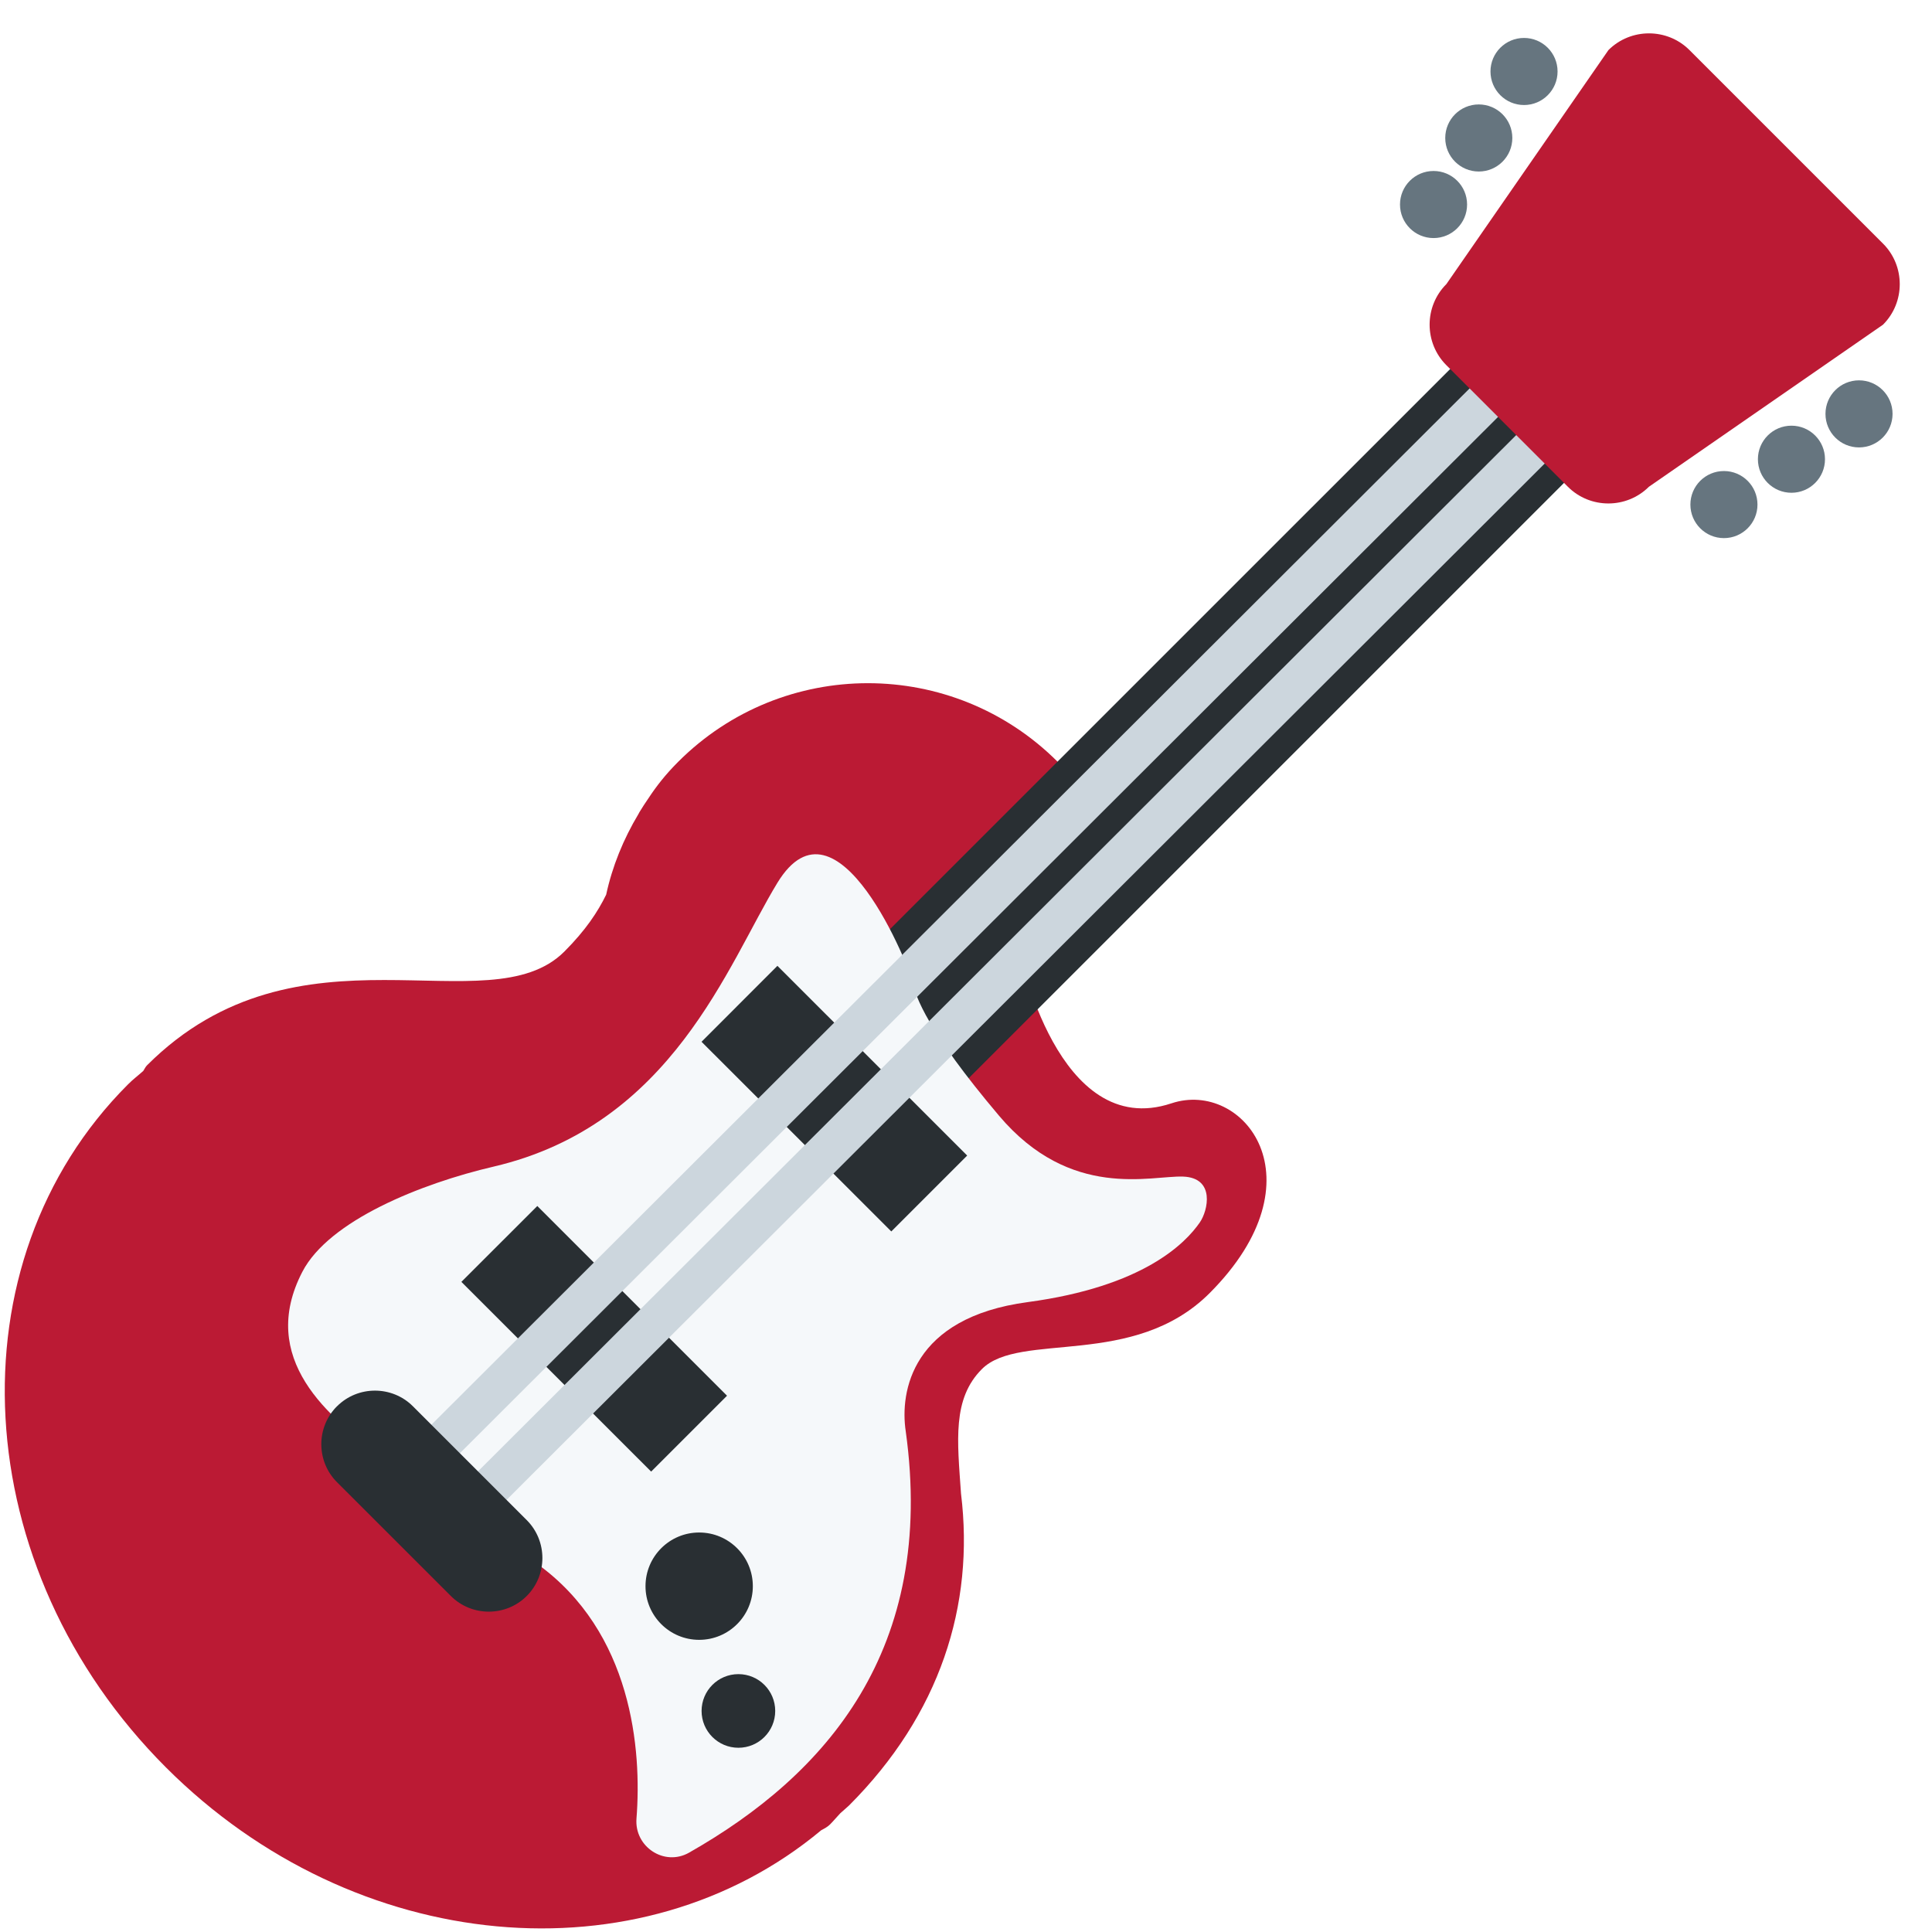
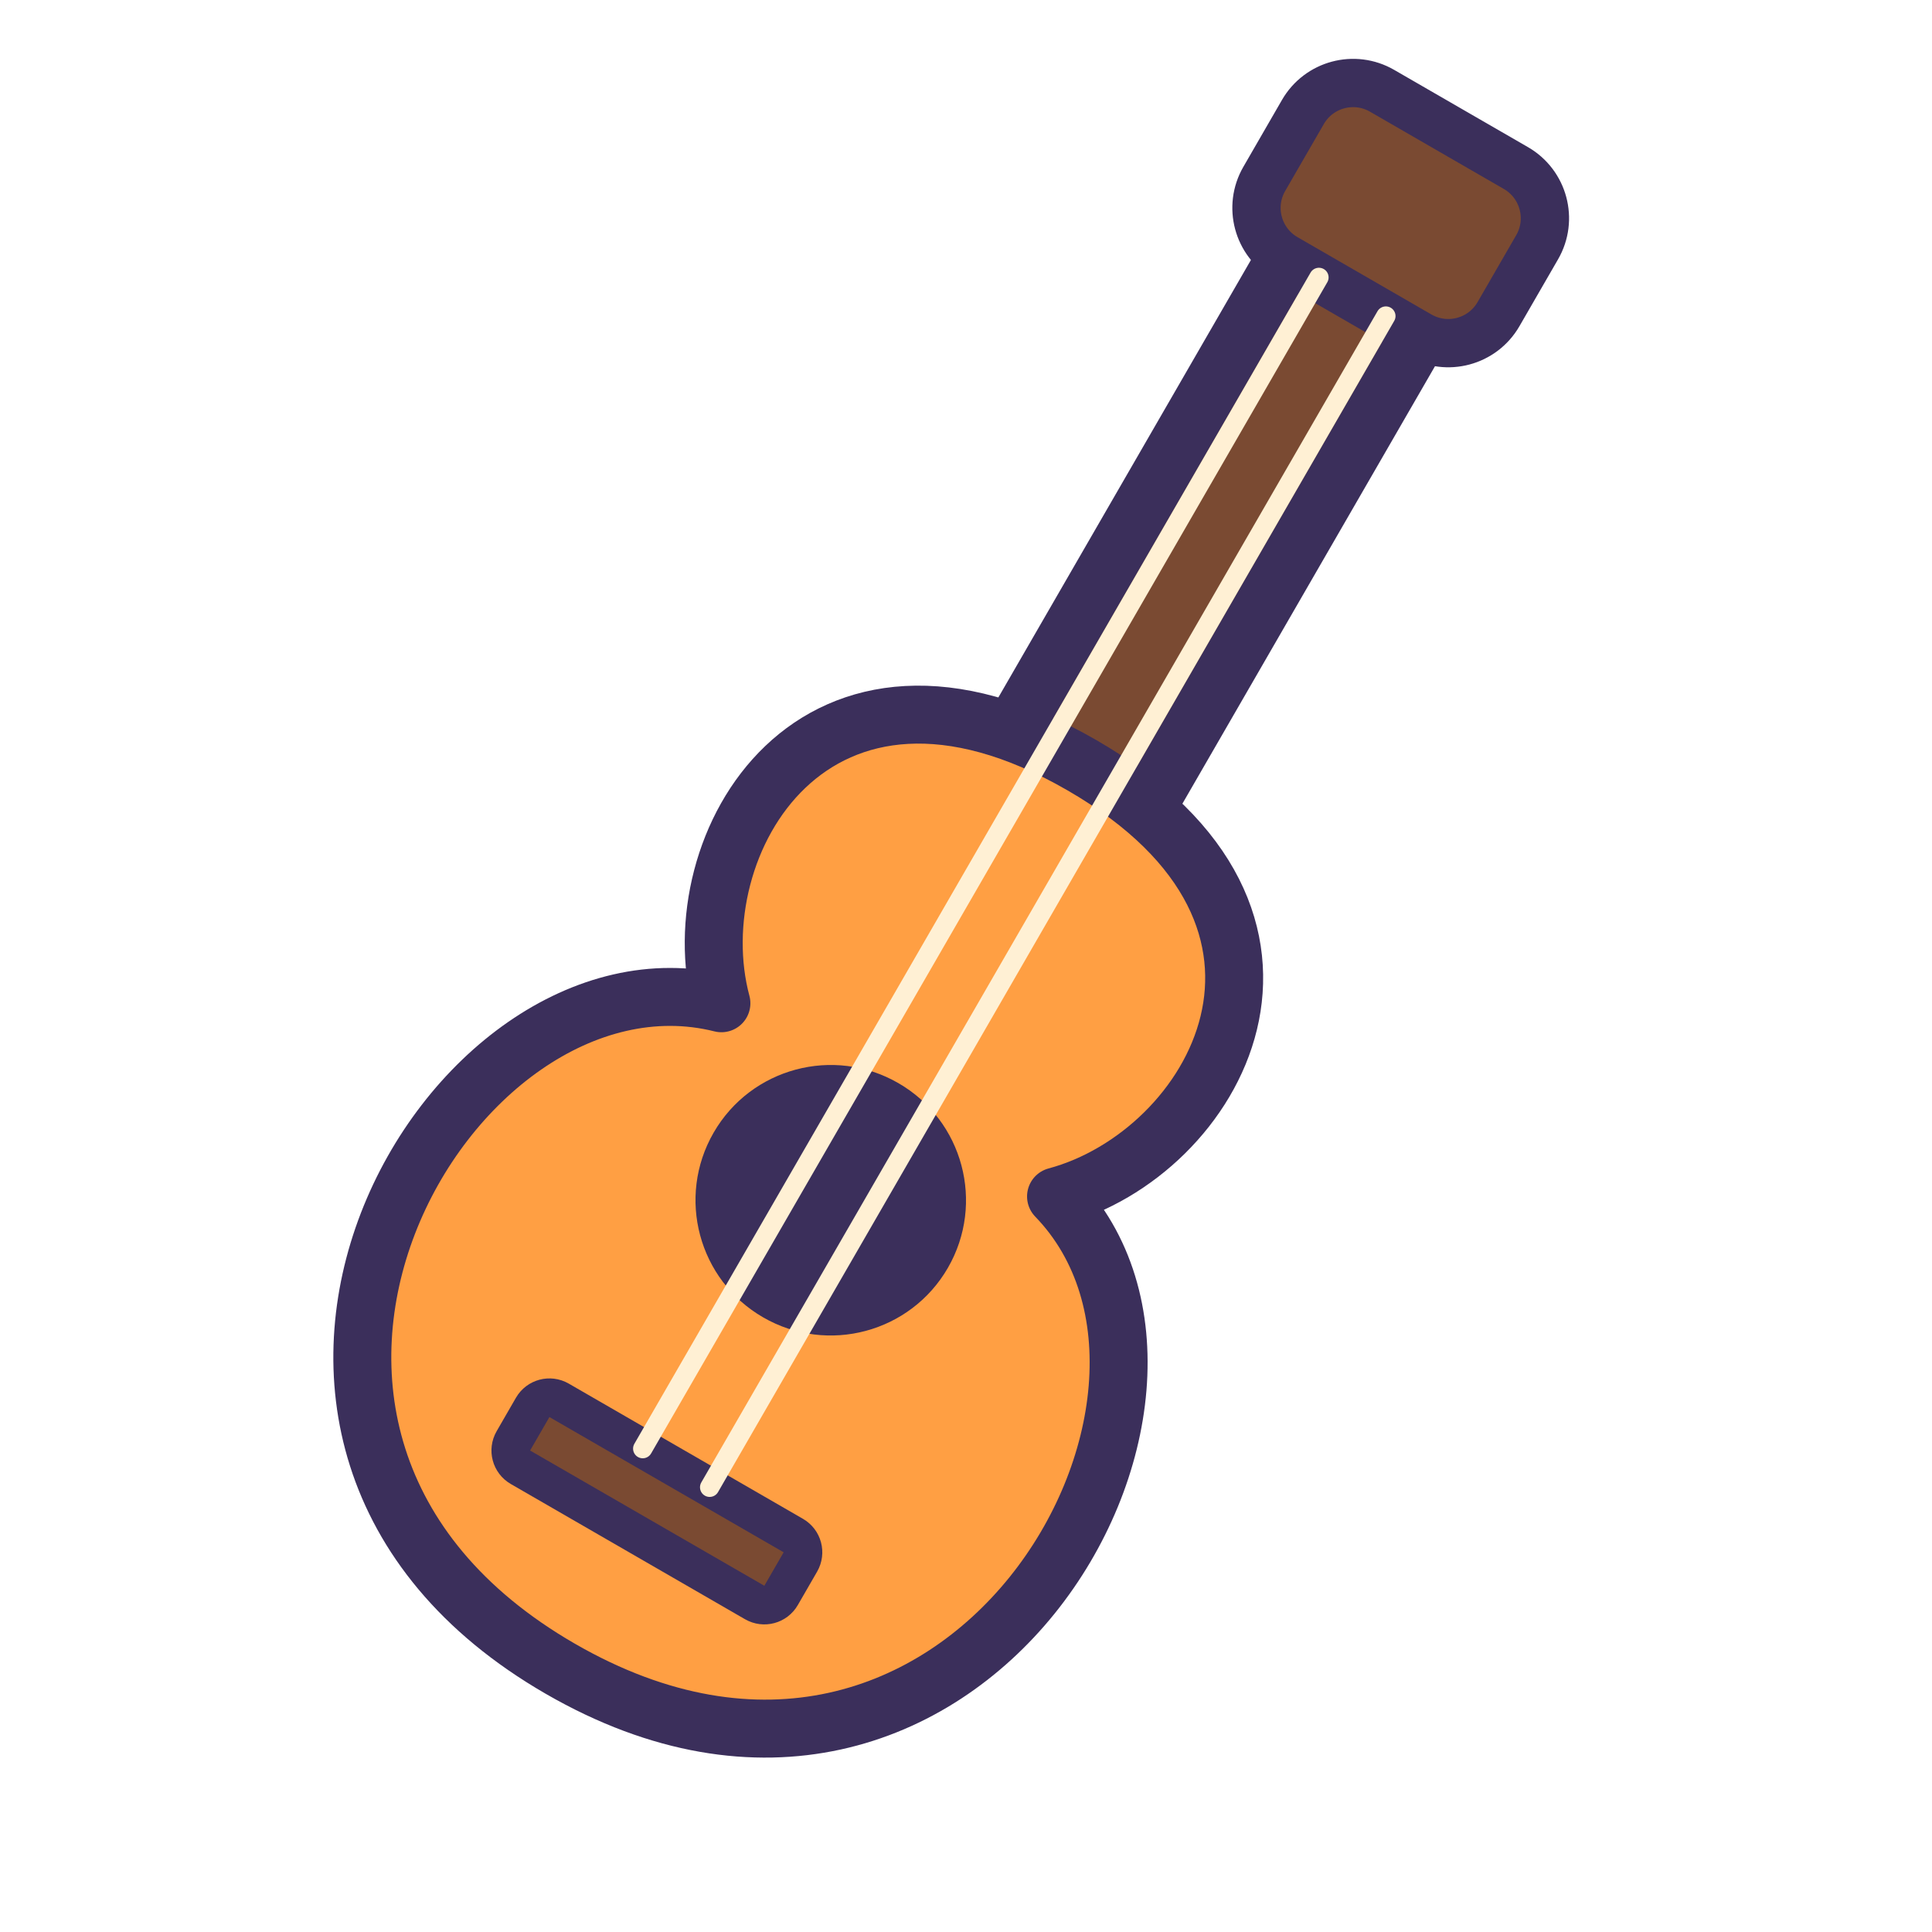
- <svg xmlns="http://www.w3.org/2000/svg" viewBox="0 0 36 36" preserveAspectRatio="xMidYMid meet">
-   <path fill="#BB1A34" d="M21.828 20.559C19.707 21.266 19 17.731 19 17.731s.965-.968.235-1.829c1.138-1.137.473-1.707.473-1.707-1.954-1.953-5.119-1.953-7.071 0-.246.246-.414.467-.553.678-.061.086-.115.174-.17.262l-.014.027c-.285.475-.491.982-.605 1.509-.156.319-.379.659-.779 1.06-1.414 1.414-4.949-.707-7.778 2.121-.029.029-.045.069-.069.104-.094.084-.193.158-.284.25-3.319 3.319-3.003 9.018.708 12.728 3.524 3.525 8.84 3.979 12.209 1.17.058-.031.117-.061.165-.109.071-.072.126-.14.193-.21.053-.049.109-.093.161-.143 1.693-1.694 2.342-3.73 2.086-5.811-.068-.99-.165-1.766.39-2.321.707-.707 2.828 0 4.242-1.414 2.117-2.122.631-3.983-.711-3.537z" />
-   <path fill="#292F33" d="M14.987 18.91L30.326 3.572l2.121 2.122-15.339 15.339z" />
-   <path fill="#F5F8FA" d="M10.001 29.134c1.782 1.277 1.959 3.473 1.859 4.751-.042.528.519.898.979.637 2.563-1.456 4.602-3.789 4.038-7.853-.111-.735.111-2.117 2.272-2.406 2.161-.29 2.941-1.099 3.208-1.485.153-.221.29-.832-.312-.854-.601-.022-2.094.446-3.431-1.136-1.337-1.582-1.559-2.228-1.604-2.473-.045-.245-1.409-3.694-2.525-1.864-.927 1.521-1.958 4.509-5.287 5.287-1.355.316-3.069 1.005-3.564 1.96-.832 1.604.46 2.725 1.574 3.483 1.115.757 2.793 1.953 2.793 1.953z" />
-   <path fill="#292F33" d="M13.072 19.412l1.414-1.415 3.536 3.535-1.414 1.414zm-4.475 4.474l1.415-1.414 3.535 3.535-1.414 1.414z" />
-   <path fill="#CCD6DD" d="M7.396 27.189L29.198 5.427l.53.531L7.927 27.72zm.869.868L30.067 6.296l.53.531L8.796 28.59z" />
-   <path fill="#292F33" d="M9.815 28.325c.389.389.389 1.025 0 1.414s-1.025.389-1.414 0l-2.122-2.121c-.389-.389-.389-1.025 0-1.414h.001c.389-.389 1.025-.389 1.414 0l2.121 2.121z" />
-   <circle fill="#292F33" cx="13.028" cy="29.556" r="1" />
-   <path fill="#292F33" d="M14.445 31.881c0 .379-.307.686-.686.686-.379 0-.686-.307-.686-.686 0-.379.307-.686.686-.686.379 0 .686.307.686.686z" />
-   <path fill="#BB1A34" d="M35.088 4.54c.415.415.415 1.095-.001 1.51l-4.362 3.02c-.416.415-1.095.415-1.51 0L26.95 6.804c-.415-.415-.415-1.095.001-1.51l3.02-4.361c.416-.415 1.095-.415 1.51 0l3.607 3.607z" />
-   <circle fill="#66757F" cx="32.123" cy="9.402" r=".625" />
-   <circle fill="#66757F" cx="33.381" cy="8.557" r=".625" />
-   <circle fill="#66757F" cx="34.64" cy="7.712" r=".625" />
-   <circle fill="#66757F" cx="26.712" cy="3.811" r=".625" />
-   <circle fill="#66757F" cx="27.555" cy="2.571" r=".625" />
-   <circle fill="#66757F" cx="28.398" cy="1.332" r=".625" />
+ <svg xmlns="http://www.w3.org/2000/svg" viewBox="0 0 100 100" data-bare="1">
+   <g transform="rotate(30 50 50)">
+     <rect x="46" y="2" width="8" height="40" rx="2" fill="#7A4A32" stroke="#3B2F5B" stroke-width="3" stroke-linejoin="round" stroke-linecap="round" />
+     <rect x="43" y="0" width="14" height="10" rx="3" fill="#7A4A32" stroke="#3B2F5B" stroke-width="2.5" stroke-linejoin="round" stroke-linecap="round" />
+     <path d="M50 38 C34 38 34 52 40 58 C26 62 26 92 50 92 C74 92 74 62 60 58 C66 52 66 38 50 38Z" fill="#FF9F43" stroke="#3B2F5B" stroke-width="3" stroke-linejoin="round" stroke-linecap="round" />
+     <circle cx="50" cy="64" r="7" fill="#3B2F5B" />
+     <rect x="42" y="80" width="16" height="4" rx="1" fill="#7A4A32" stroke="#3B2F5B" stroke-width="2" stroke-linejoin="round" stroke-linecap="round" />
+     <path d="M48 10 V80 M52 10 V80" fill="none" stroke="#FFF0D4" stroke-width="1" stroke-linecap="round" stroke-linejoin="round" />
+   </g>
</svg>
